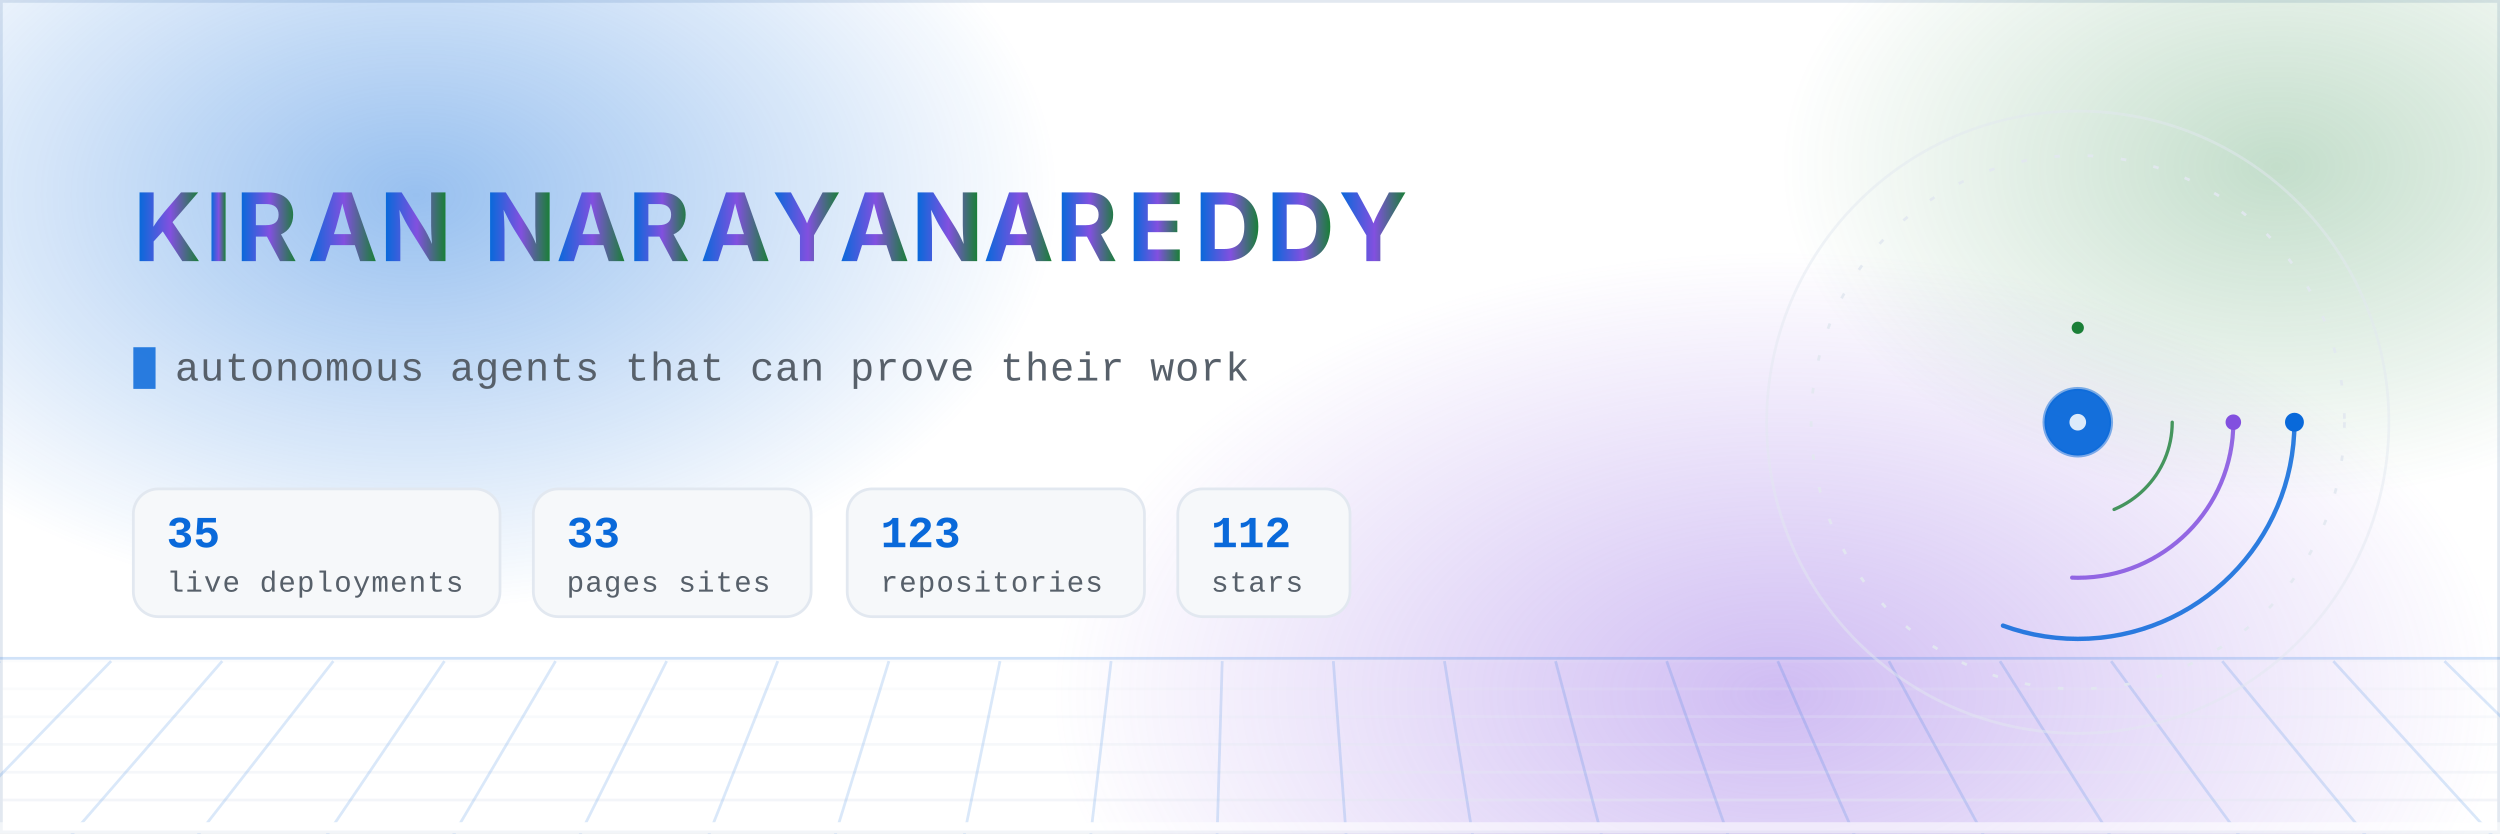
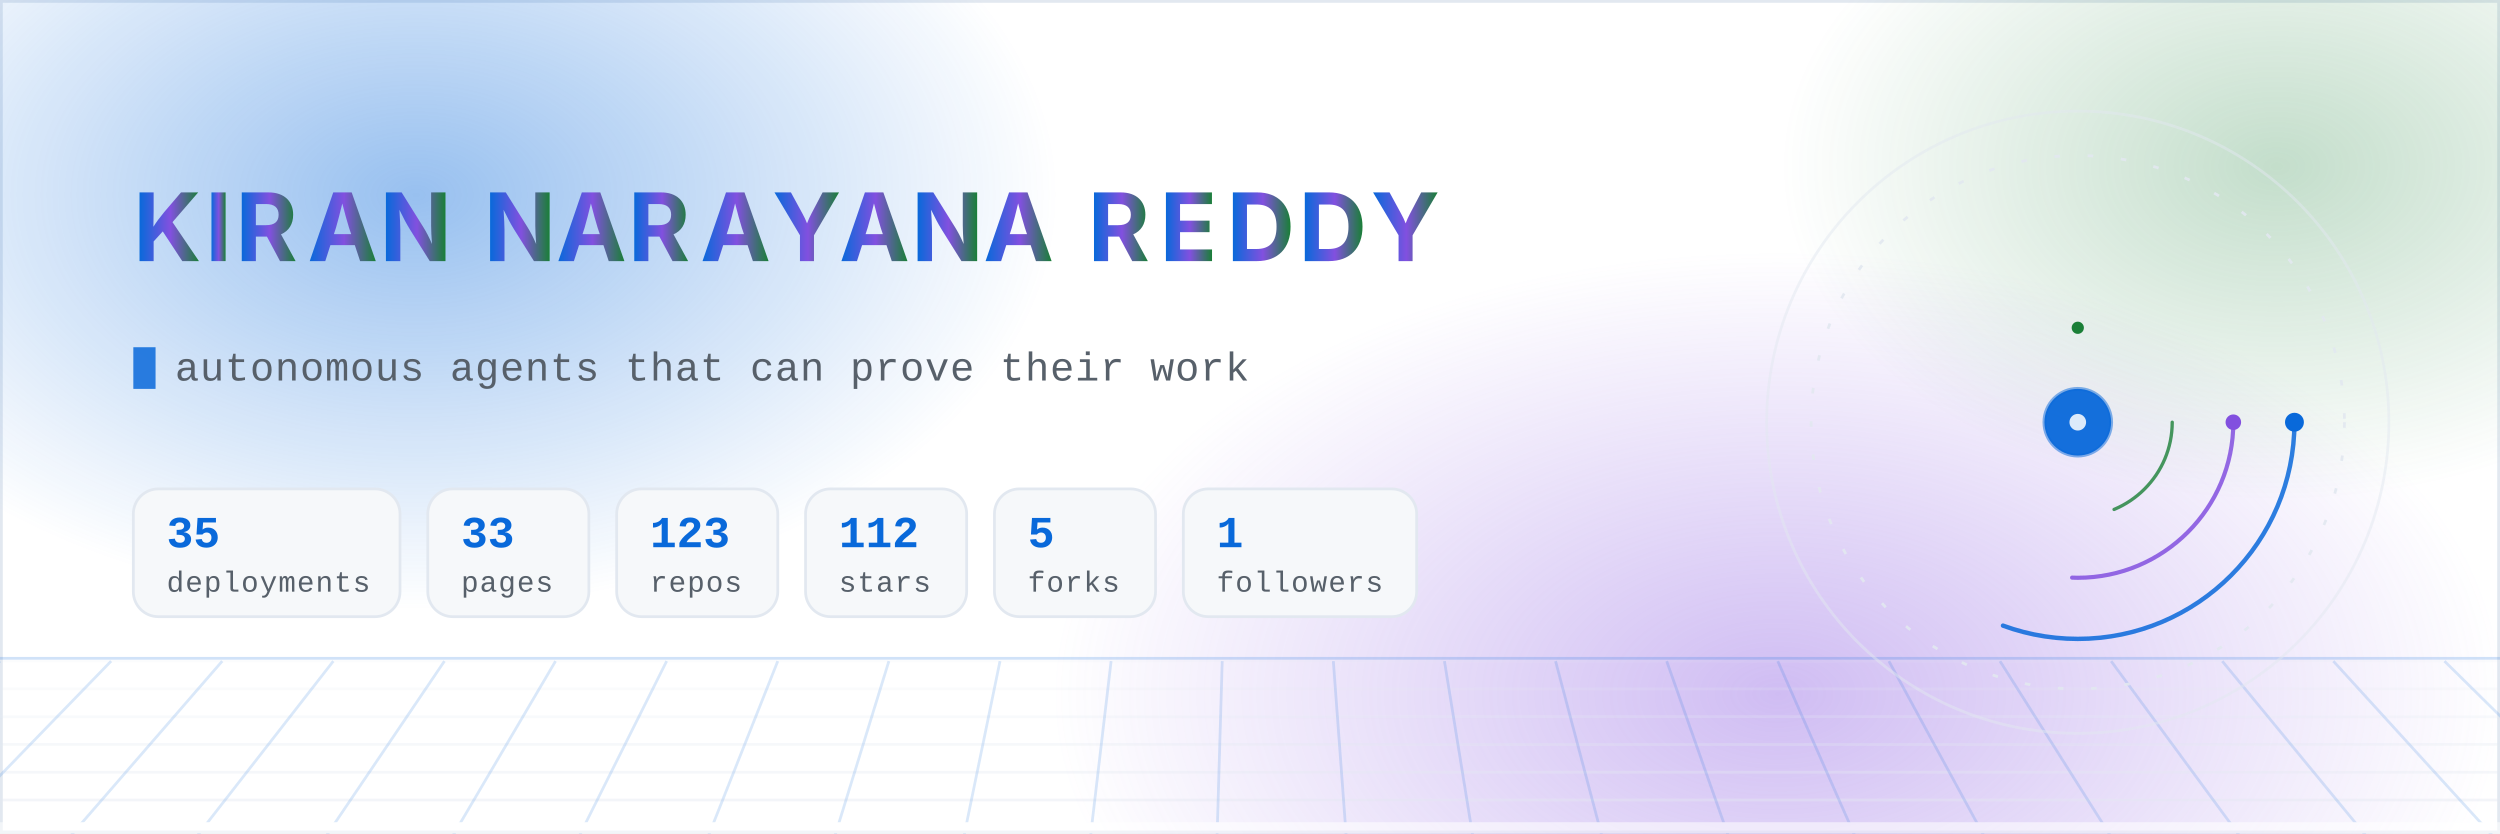
- <svg xmlns="http://www.w3.org/2000/svg" width="900" height="300" viewBox="0 0 900 300" role="img" aria-label="Kiran Narayanareddy — autonomous agents, aerospace research and compliance-as-code. 35 live deployments across 123 repositories.">
+ <svg xmlns="http://www.w3.org/2000/svg" width="900" height="300" viewBox="0 0 900 300" role="img" aria-label="Kiran Narayana Reddy — autonomous agents, aerospace research and compliance-as-code. 35 live deployments across 123 repositories.">
  <defs>
    <linearGradient id="nameGrad" x1="0" y1="0" x2="1" y2="0">
      <stop offset="0%" stop-color="#0969da" />
      <stop offset="52%" stop-color="#8250df" />
      <stop offset="100%" stop-color="#1a7f37" />
      <animate attributeName="x1" values="-0.3;1.1;-0.3" dur="14s" repeatCount="indefinite" />
      <animate attributeName="x2" values="0.4;1.6;0.4" dur="14s" repeatCount="indefinite" />
    </linearGradient>
    <radialGradient id="auroraA" cx="50%" cy="50%" r="50%">
      <stop offset="0%" stop-color="#0969da" stop-opacity="0.42" />
      <stop offset="100%" stop-color="#0969da" stop-opacity="0" />
    </radialGradient>
    <radialGradient id="auroraB" cx="50%" cy="50%" r="50%">
      <stop offset="0%" stop-color="#8250df" stop-opacity="0.38" />
      <stop offset="100%" stop-color="#8250df" stop-opacity="0" />
    </radialGradient>
    <radialGradient id="auroraC" cx="50%" cy="50%" r="50%">
      <stop offset="0%" stop-color="#1a7f37" stop-opacity="0.26" />
      <stop offset="100%" stop-color="#1a7f37" stop-opacity="0" />
    </radialGradient>
    <linearGradient id="ringGrad" x1="0" y1="0" x2="1" y2="1">
      <stop offset="0%" stop-color="#0969da" stop-opacity="0.9" />
      <stop offset="100%" stop-color="#8250df" stop-opacity="0.15" />
    </linearGradient>
    <linearGradient id="fadeRight" x1="0" y1="0" x2="1" y2="0">
      <stop offset="0%" stop-color="#ffffff" stop-opacity="0" />
      <stop offset="100%" stop-color="#ffffff" stop-opacity="1" />
    </linearGradient>
    <clipPath id="clipA">
      <rect x="48" y="118" width="0" height="26">
        <animate attributeName="width" values="0;340;340;0" keyTimes="0;0.14;0.30;0.34" dur="12s" begin="0s" repeatCount="indefinite" calcMode="spline" keySplines="0.4 0 0.2 1;0.4 0 0.2 1;0.4 0 0.2 1" />
      </rect>
    </clipPath>
    <clipPath id="clipB">
      <rect x="48" y="118" width="0" height="26">
        <animate attributeName="width" values="0;360;360;0" keyTimes="0;0.14;0.30;0.34" dur="12s" begin="4s" repeatCount="indefinite" />
      </rect>
    </clipPath>
    <clipPath id="clipC">
      <rect x="48" y="118" width="0" height="26">
        <animate attributeName="width" values="0;350;350;0" keyTimes="0;0.14;0.30;0.34" dur="12s" begin="8s" repeatCount="indefinite" />
      </rect>
    </clipPath>
    <style>
      .mono { font-family: ui-monospace, SFMono-Regular, "SF Mono", Menlo, Consolas, "Liberation Mono", monospace; }
      .sans { font-family: -apple-system, BlinkMacSystemFont, "Segoe UI", Inter, Helvetica, Arial, sans-serif; }
      /* Base styles are the FINISHED state on purpose: a renderer that ignores
         CSS animation (static previewers, crawlers) must still show the name. */
      .letter { opacity: 1; animation: rise 0.9s cubic-bezier(.22,1,.36,1) both; }
      .bar { transform-origin: left center; animation: grow 1.6s cubic-bezier(.22,1,.36,1) both; }
      @keyframes rise { from { opacity: 0; transform: translateY(14px); } to { opacity: 1; transform: translateY(0); } }
      @keyframes grow { from { transform: scaleX(0); } to { transform: scaleX(1); } }
      @keyframes drift { 0% { transform: translate(0,0) scale(1); } 50% { transform: translate(18px,-12px) scale(1.06); } 100% { transform: translate(0,0) scale(1); } }
      .aurora { animation: drift 18s ease-in-out infinite; }
      .aurora-slow { animation: drift 26s ease-in-out infinite reverse; }
      @keyframes gridpan { from { transform: translateX(0); } to { transform: translateX(-40px); } }
      .gridpan { animation: gridpan 9s linear infinite; }
      .static { display: none; }
      @media (prefers-reduced-motion: reduce) {
        .anim { display: none; }
        .static { display: inline; }
        .letter { opacity: 1 !important; animation: none; }
        .bar { transform: scaleX(1) !important; animation: none; }
        .aurora, .aurora-slow, .gridpan { animation: none; }
      }
    </style>
  </defs>
  <rect x="0" y="0" width="900" height="300" fill="#ffffff" />
  <rect x="0.5" y="0.5" width="899" height="299" fill="none" stroke="#e2e8f0" stroke-width="1" />
  <g class="anim">
    <ellipse class="aurora" cx="150" cy="70" rx="230" ry="150" fill="url(#auroraA)" />
    <ellipse class="aurora-slow" cx="640" cy="250" rx="260" ry="160" fill="url(#auroraB)" />
    <ellipse class="aurora" cx="820" cy="60" rx="180" ry="120" fill="url(#auroraC)" />
  </g>
  <g class="anim" opacity="0.55">
    <line x1="0" y1="237" x2="900" y2="237" stroke="#0969da" stroke-width="1" opacity="0.35" />
    <g class="gridpan">
      <line x1="-40" y1="238" x2="940" y2="238" stroke="#e2e8f0" stroke-width="1" opacity="0.22" />
      <line x1="-40" y1="248" x2="940" y2="248" stroke="#e2e8f0" stroke-width="1" opacity="0.33" />
      <line x1="-40" y1="258" x2="940" y2="258" stroke="#e2e8f0" stroke-width="1" opacity="0.44" />
      <line x1="-40" y1="268" x2="940" y2="268" stroke="#e2e8f0" stroke-width="1" opacity="0.55" />
      <line x1="-40" y1="278" x2="940" y2="278" stroke="#e2e8f0" stroke-width="1" opacity="0.66" />
      <line x1="-40" y1="288" x2="940" y2="288" stroke="#e2e8f0" stroke-width="1" opacity="0.77" />
      <line x1="-40" y1="298" x2="940" y2="298" stroke="#e2e8f0" stroke-width="1" opacity="0.88" />
      <line x1="-40" y1="238" x2="-118" y2="306" stroke="#0969da" stroke-width="1" opacity="0.28" />
      <line x1="0" y1="238" x2="-72" y2="306" stroke="#0969da" stroke-width="1" opacity="0.28" />
      <line x1="40" y1="238" x2="-26" y2="306" stroke="#0969da" stroke-width="1" opacity="0.28" />
      <line x1="80" y1="238" x2="21" y2="306" stroke="#0969da" stroke-width="1" opacity="0.28" />
      <line x1="120" y1="238" x2="67" y2="306" stroke="#0969da" stroke-width="1" opacity="0.28" />
      <line x1="160" y1="238" x2="114" y2="306" stroke="#0969da" stroke-width="1" opacity="0.28" />
      <line x1="200" y1="238" x2="160" y2="306" stroke="#0969da" stroke-width="1" opacity="0.28" />
      <line x1="240" y1="238" x2="206" y2="306" stroke="#0969da" stroke-width="1" opacity="0.28" />
      <line x1="280" y1="238" x2="253" y2="306" stroke="#0969da" stroke-width="1" opacity="0.28" />
      <line x1="320" y1="238" x2="299" y2="306" stroke="#0969da" stroke-width="1" opacity="0.28" />
      <line x1="360" y1="238" x2="346" y2="306" stroke="#0969da" stroke-width="1" opacity="0.28" />
      <line x1="400" y1="238" x2="392" y2="306" stroke="#0969da" stroke-width="1" opacity="0.28" />
      <line x1="440" y1="238" x2="438" y2="306" stroke="#0969da" stroke-width="1" opacity="0.28" />
      <line x1="480" y1="238" x2="485" y2="306" stroke="#0969da" stroke-width="1" opacity="0.28" />
      <line x1="520" y1="238" x2="531" y2="306" stroke="#0969da" stroke-width="1" opacity="0.28" />
      <line x1="560" y1="238" x2="578" y2="306" stroke="#0969da" stroke-width="1" opacity="0.28" />
      <line x1="600" y1="238" x2="624" y2="306" stroke="#0969da" stroke-width="1" opacity="0.28" />
      <line x1="640" y1="238" x2="670" y2="306" stroke="#0969da" stroke-width="1" opacity="0.28" />
      <line x1="680" y1="238" x2="717" y2="306" stroke="#0969da" stroke-width="1" opacity="0.28" />
      <line x1="720" y1="238" x2="763" y2="306" stroke="#0969da" stroke-width="1" opacity="0.28" />
      <line x1="760" y1="238" x2="810" y2="306" stroke="#0969da" stroke-width="1" opacity="0.28" />
      <line x1="800" y1="238" x2="856" y2="306" stroke="#0969da" stroke-width="1" opacity="0.28" />
      <line x1="840" y1="238" x2="902" y2="306" stroke="#0969da" stroke-width="1" opacity="0.28" />
      <line x1="880" y1="238" x2="949" y2="306" stroke="#0969da" stroke-width="1" opacity="0.28" />
      <line x1="920" y1="238" x2="995" y2="306" stroke="#0969da" stroke-width="1" opacity="0.28" />
    </g>
    <rect x="0" y="296" width="900" height="4" fill="#ffffff" />
  </g>
  <g class="sans" font-size="34" font-weight="700" fill="url(#nameGrad)">
    <text x="48.0" y="94" class="letter" style="animation-delay:0.10s">K</text>
    <text x="73.9" y="94" class="letter" style="animation-delay:0.15s">I</text>
    <text x="84.8" y="94" class="letter" style="animation-delay:0.20s">R</text>
    <text x="110.7" y="94" class="letter" style="animation-delay:0.25s">A</text>
    <text x="136.7" y="94" class="letter" style="animation-delay:0.30s">N</text>
    <text x="174.2" y="94" class="letter" style="animation-delay:0.40s">N</text>
    <text x="200.2" y="94" class="letter" style="animation-delay:0.45s">A</text>
    <text x="226.1" y="94" class="letter" style="animation-delay:0.50s">R</text>
    <text x="252.1" y="94" class="letter" style="animation-delay:0.55s">A</text>
    <text x="278.0" y="94" class="letter" style="animation-delay:0.60s">Y</text>
    <text x="302.1" y="94" class="letter" style="animation-delay:0.65s">A</text>
    <text x="328.1" y="94" class="letter" style="animation-delay:0.70s">N</text>
    <text x="354.0" y="94" class="letter" style="animation-delay:0.75s">A</text>
-     <text x="380.0" y="94" class="letter" style="animation-delay:0.80s">R</text>
-     <text x="405.9" y="94" class="letter" style="animation-delay:0.85s">E</text>
-     <text x="430.0" y="94" class="letter" style="animation-delay:0.90s">D</text>
-     <text x="455.9" y="94" class="letter" style="animation-delay:0.95s">D</text>
-     <text x="481.9" y="94" class="letter" style="animation-delay:1.00s">Y</text>
+     <text x="391.6" y="94" class="letter" style="animation-delay:0.85s">R</text>
+     <text x="417.5" y="94" class="letter" style="animation-delay:0.90s">E</text>
+     <text x="441.6" y="94" class="letter" style="animation-delay:0.95s">D</text>
+     <text x="467.5" y="94" class="letter" style="animation-delay:1.00s">D</text>
+     <text x="493.5" y="94" class="letter" style="animation-delay:1.05s">Y</text>
  </g>
  <g class="mono" font-size="14.5" fill="#57606a" letter-spacing="0.3">
    <text x="63" y="137" class="anim">autonomous agents that can prove their work
      <animate attributeName="opacity" values="1;1;0;0;0;0" keyTimes="0;0.30;0.34;0.63;0.67;1" dur="24s" repeatCount="indefinite" />
    </text>
    <text x="63" y="137" class="anim" opacity="0">aerospace research pipelines with evidence chains
      <animate attributeName="opacity" values="0;0;1;1;0;0" keyTimes="0;0.32;0.36;0.63;0.67;1" dur="24s" repeatCount="indefinite" />
    </text>
    <text x="63" y="137" class="anim" opacity="0">compliance-as-code for EU regulated products
      <animate attributeName="opacity" values="0;0;1;1;0;0" keyTimes="0;0.65;0.69;0.96;1;1" dur="24s" repeatCount="indefinite" />
    </text>
    <text x="63" y="137" class="static">autonomous agents that can prove their work</text>
    <rect x="48" y="125" width="8" height="15" fill="#0969da" opacity="0.85" class="anim">
      <animate attributeName="opacity" values="1;1;0;0;1" keyTimes="0;0.45;0.5;0.95;1" dur="1.1s" repeatCount="indefinite" />
    </rect>
  </g>
  <g class="bar" style="animation-delay:0.90s">
-     <rect x="48" y="176" width="132" height="46" rx="9" fill="#f6f8fa" stroke="#e2e8f0" stroke-width="1" />
+     <rect x="48" y="176" width="96" height="46" rx="9" fill="#f6f8fa" stroke="#e2e8f0" stroke-width="1" />
    <text class="mono" x="60" y="197" font-size="16" font-weight="700" fill="#0969da">35</text>
-     <text class="mono" x="60" y="213" font-size="10.5" fill="#57606a" letter-spacing="0.4">live deployments</text>
+     <text class="mono" x="60" y="213" font-size="10.5" fill="#57606a" letter-spacing="0.4">deployments</text>
  </g>
  <g class="bar" style="animation-delay:1.04s">
-     <rect x="192" y="176" width="100" height="46" rx="9" fill="#f6f8fa" stroke="#e2e8f0" stroke-width="1" />
-     <text class="mono" x="204" y="197" font-size="16" font-weight="700" fill="#0969da">33</text>
-     <text class="mono" x="204" y="213" font-size="10.5" fill="#57606a" letter-spacing="0.4">pages sites</text>
+     <rect x="154" y="176" width="58" height="46" rx="9" fill="#f6f8fa" stroke="#e2e8f0" stroke-width="1" />
+     <text class="mono" x="166" y="197" font-size="16" font-weight="700" fill="#0969da">33</text>
+     <text class="mono" x="166" y="213" font-size="10.5" fill="#57606a" letter-spacing="0.4">pages</text>
  </g>
  <g class="bar" style="animation-delay:1.18s">
-     <rect x="305" y="176" width="107" height="46" rx="9" fill="#f6f8fa" stroke="#e2e8f0" stroke-width="1" />
-     <text class="mono" x="317" y="197" font-size="16" font-weight="700" fill="#0969da">123</text>
-     <text class="mono" x="317" y="213" font-size="10.5" fill="#57606a" letter-spacing="0.4">repositories</text>
+     <rect x="222" y="176" width="58" height="46" rx="9" fill="#f6f8fa" stroke="#e2e8f0" stroke-width="1" />
+     <text class="mono" x="234" y="197" font-size="16" font-weight="700" fill="#0969da">123</text>
+     <text class="mono" x="234" y="213" font-size="10.5" fill="#57606a" letter-spacing="0.4">repos</text>
  </g>
  <g class="bar" style="animation-delay:1.32s">
-     <rect x="424" y="176" width="62" height="46" rx="9" fill="#f6f8fa" stroke="#e2e8f0" stroke-width="1" />
-     <text class="mono" x="436" y="197" font-size="16" font-weight="700" fill="#0969da">112</text>
-     <text class="mono" x="436" y="213" font-size="10.5" fill="#57606a" letter-spacing="0.4">stars</text>
+     <rect x="290" y="176" width="58" height="46" rx="9" fill="#f6f8fa" stroke="#e2e8f0" stroke-width="1" />
+     <text class="mono" x="302" y="197" font-size="16" font-weight="700" fill="#0969da">112</text>
+     <text class="mono" x="302" y="213" font-size="10.5" fill="#57606a" letter-spacing="0.4">stars</text>
+   </g>
+   <g class="bar" style="animation-delay:1.46s">
+     <rect x="358" y="176" width="58" height="46" rx="9" fill="#f6f8fa" stroke="#e2e8f0" stroke-width="1" />
+     <text class="mono" x="370" y="197" font-size="16" font-weight="700" fill="#0969da">5</text>
+     <text class="mono" x="370" y="213" font-size="10.5" fill="#57606a" letter-spacing="0.4">forks</text>
+   </g>
+   <g class="bar" style="animation-delay:1.60s">
+     <rect x="426" y="176" width="84" height="46" rx="9" fill="#f6f8fa" stroke="#e2e8f0" stroke-width="1" />
+     <text class="mono" x="438" y="197" font-size="16" font-weight="700" fill="#0969da">1</text>
+     <text class="mono" x="438" y="213" font-size="10.5" fill="#57606a" letter-spacing="0.4">followers</text>
  </g>
  <g transform="translate(748,152)" class="anim">
    <circle r="112" fill="none" stroke="#e2e8f0" stroke-width="1" opacity="0.5" />
    <g>
      <animateTransform attributeName="transform" type="rotate" from="0" to="360" dur="60s" repeatCount="indefinite" />
      <circle r="96" fill="none" stroke="#e2e8f0" stroke-width="1" stroke-dasharray="2 10" opacity="0.9" />
    </g>
    <g>
      <animateTransform attributeName="transform" type="rotate" from="0" to="360" dur="16s" repeatCount="indefinite" />
      <circle r="78" fill="none" stroke="#0969da" stroke-width="1.6" stroke-linecap="round" stroke-dasharray="150 340" opacity="0.85" />
      <circle cx="78" cy="0" r="3.4" fill="#0969da" />
    </g>
    <g>
      <animateTransform attributeName="transform" type="rotate" from="360" to="0" dur="10s" repeatCount="indefinite" />
      <circle r="56" fill="none" stroke="#8250df" stroke-width="1.5" stroke-linecap="round" stroke-dasharray="90 262" opacity="0.85" />
      <circle cx="56" cy="0" r="2.8" fill="#8250df" />
    </g>
    <g>
      <animateTransform attributeName="transform" type="rotate" from="0" to="360" dur="22s" repeatCount="indefinite" />
      <circle r="34" fill="none" stroke="#1a7f37" stroke-width="1.2" stroke-dasharray="40 174" stroke-linecap="round" opacity="0.8" />
      <circle cx="0" cy="-34" r="2.2" fill="#1a7f37" />
    </g>
    <circle r="12" fill="#0969da" opacity="0.95" />
    <circle r="12" fill="none" stroke="#0969da" stroke-width="1.4" opacity="0.5">
      <animate attributeName="r" values="12;30" dur="2.8s" repeatCount="indefinite" />
      <animate attributeName="opacity" values="0.5;0" dur="2.8s" repeatCount="indefinite" />
    </circle>
    <circle r="3" fill="#ffffff" opacity="0.85" />
    <circle r="2" fill="#0969da" opacity="0">
      <animate attributeName="r" values="14;96" dur="4.2s" repeatCount="indefinite" />
      <animate attributeName="opacity" values="0.75;0" dur="4.2s" repeatCount="indefinite" />
    </circle>
    <circle r="2" fill="#8250df" opacity="0">
      <animate attributeName="r" values="14;96" dur="4.2s" begin="1.4s" repeatCount="indefinite" />
      <animate attributeName="opacity" values="0.75;0" dur="4.2s" begin="1.4s" repeatCount="indefinite" />
    </circle>
    <circle r="2" fill="#1a7f37" opacity="0">
      <animate attributeName="r" values="14;96" dur="4.2s" begin="2.8s" repeatCount="indefinite" />
      <animate attributeName="opacity" values="0.75;0" dur="4.2s" begin="2.8s" repeatCount="indefinite" />
    </circle>
  </g>
</svg>
